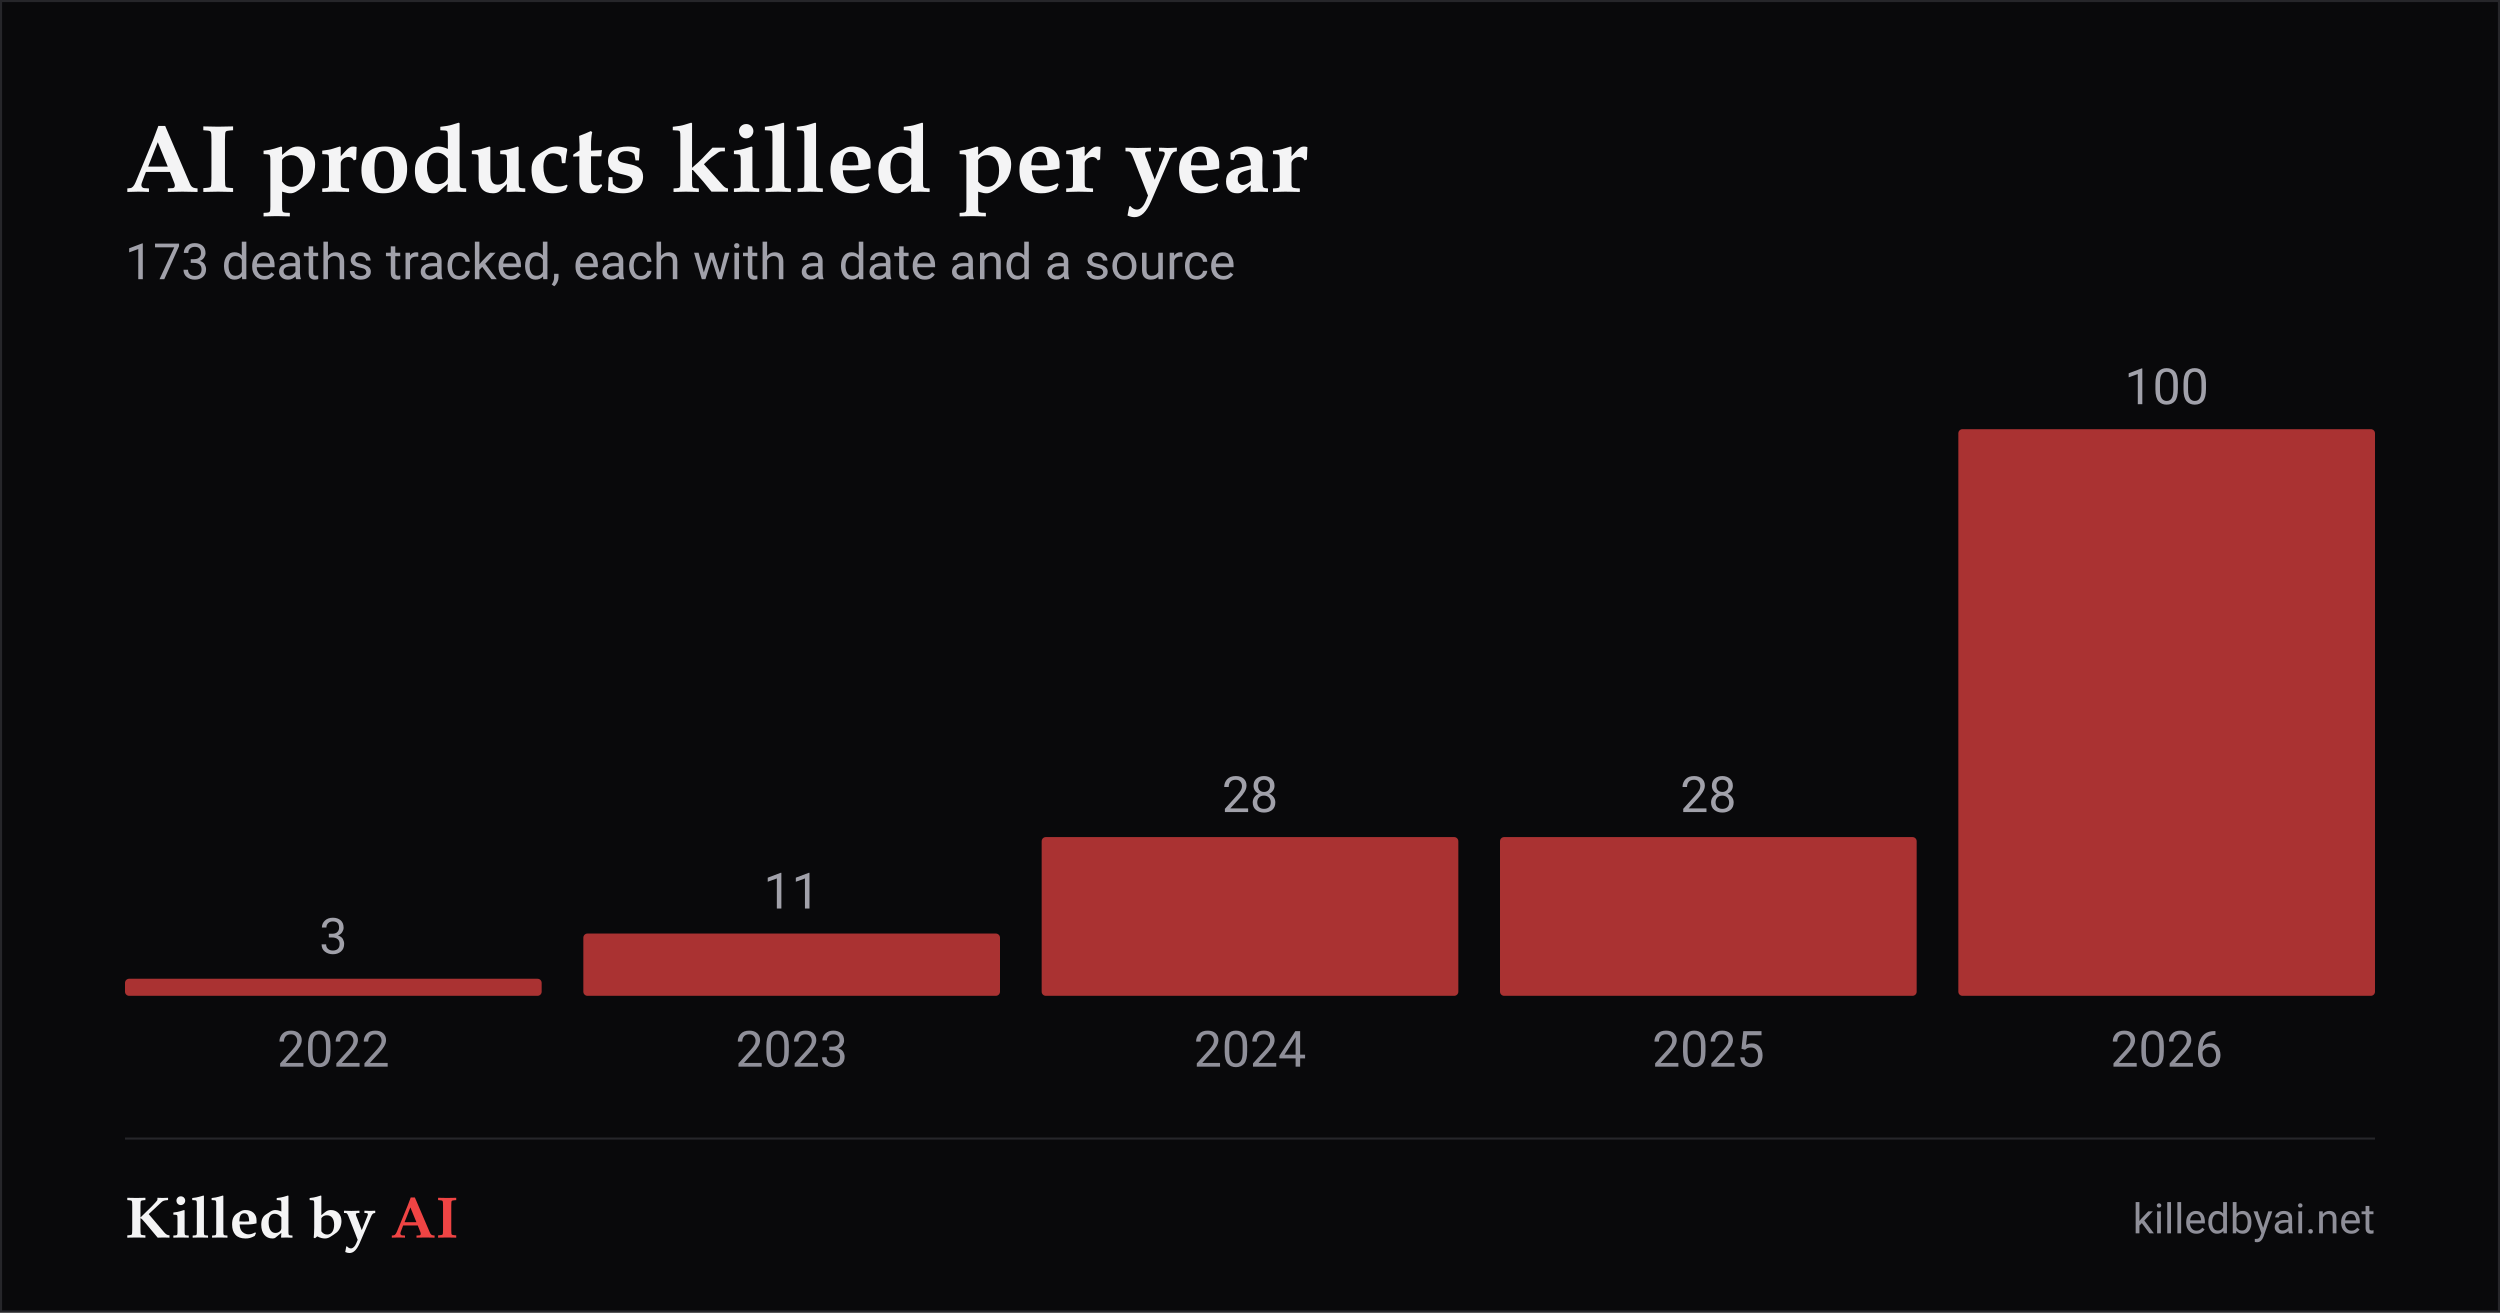
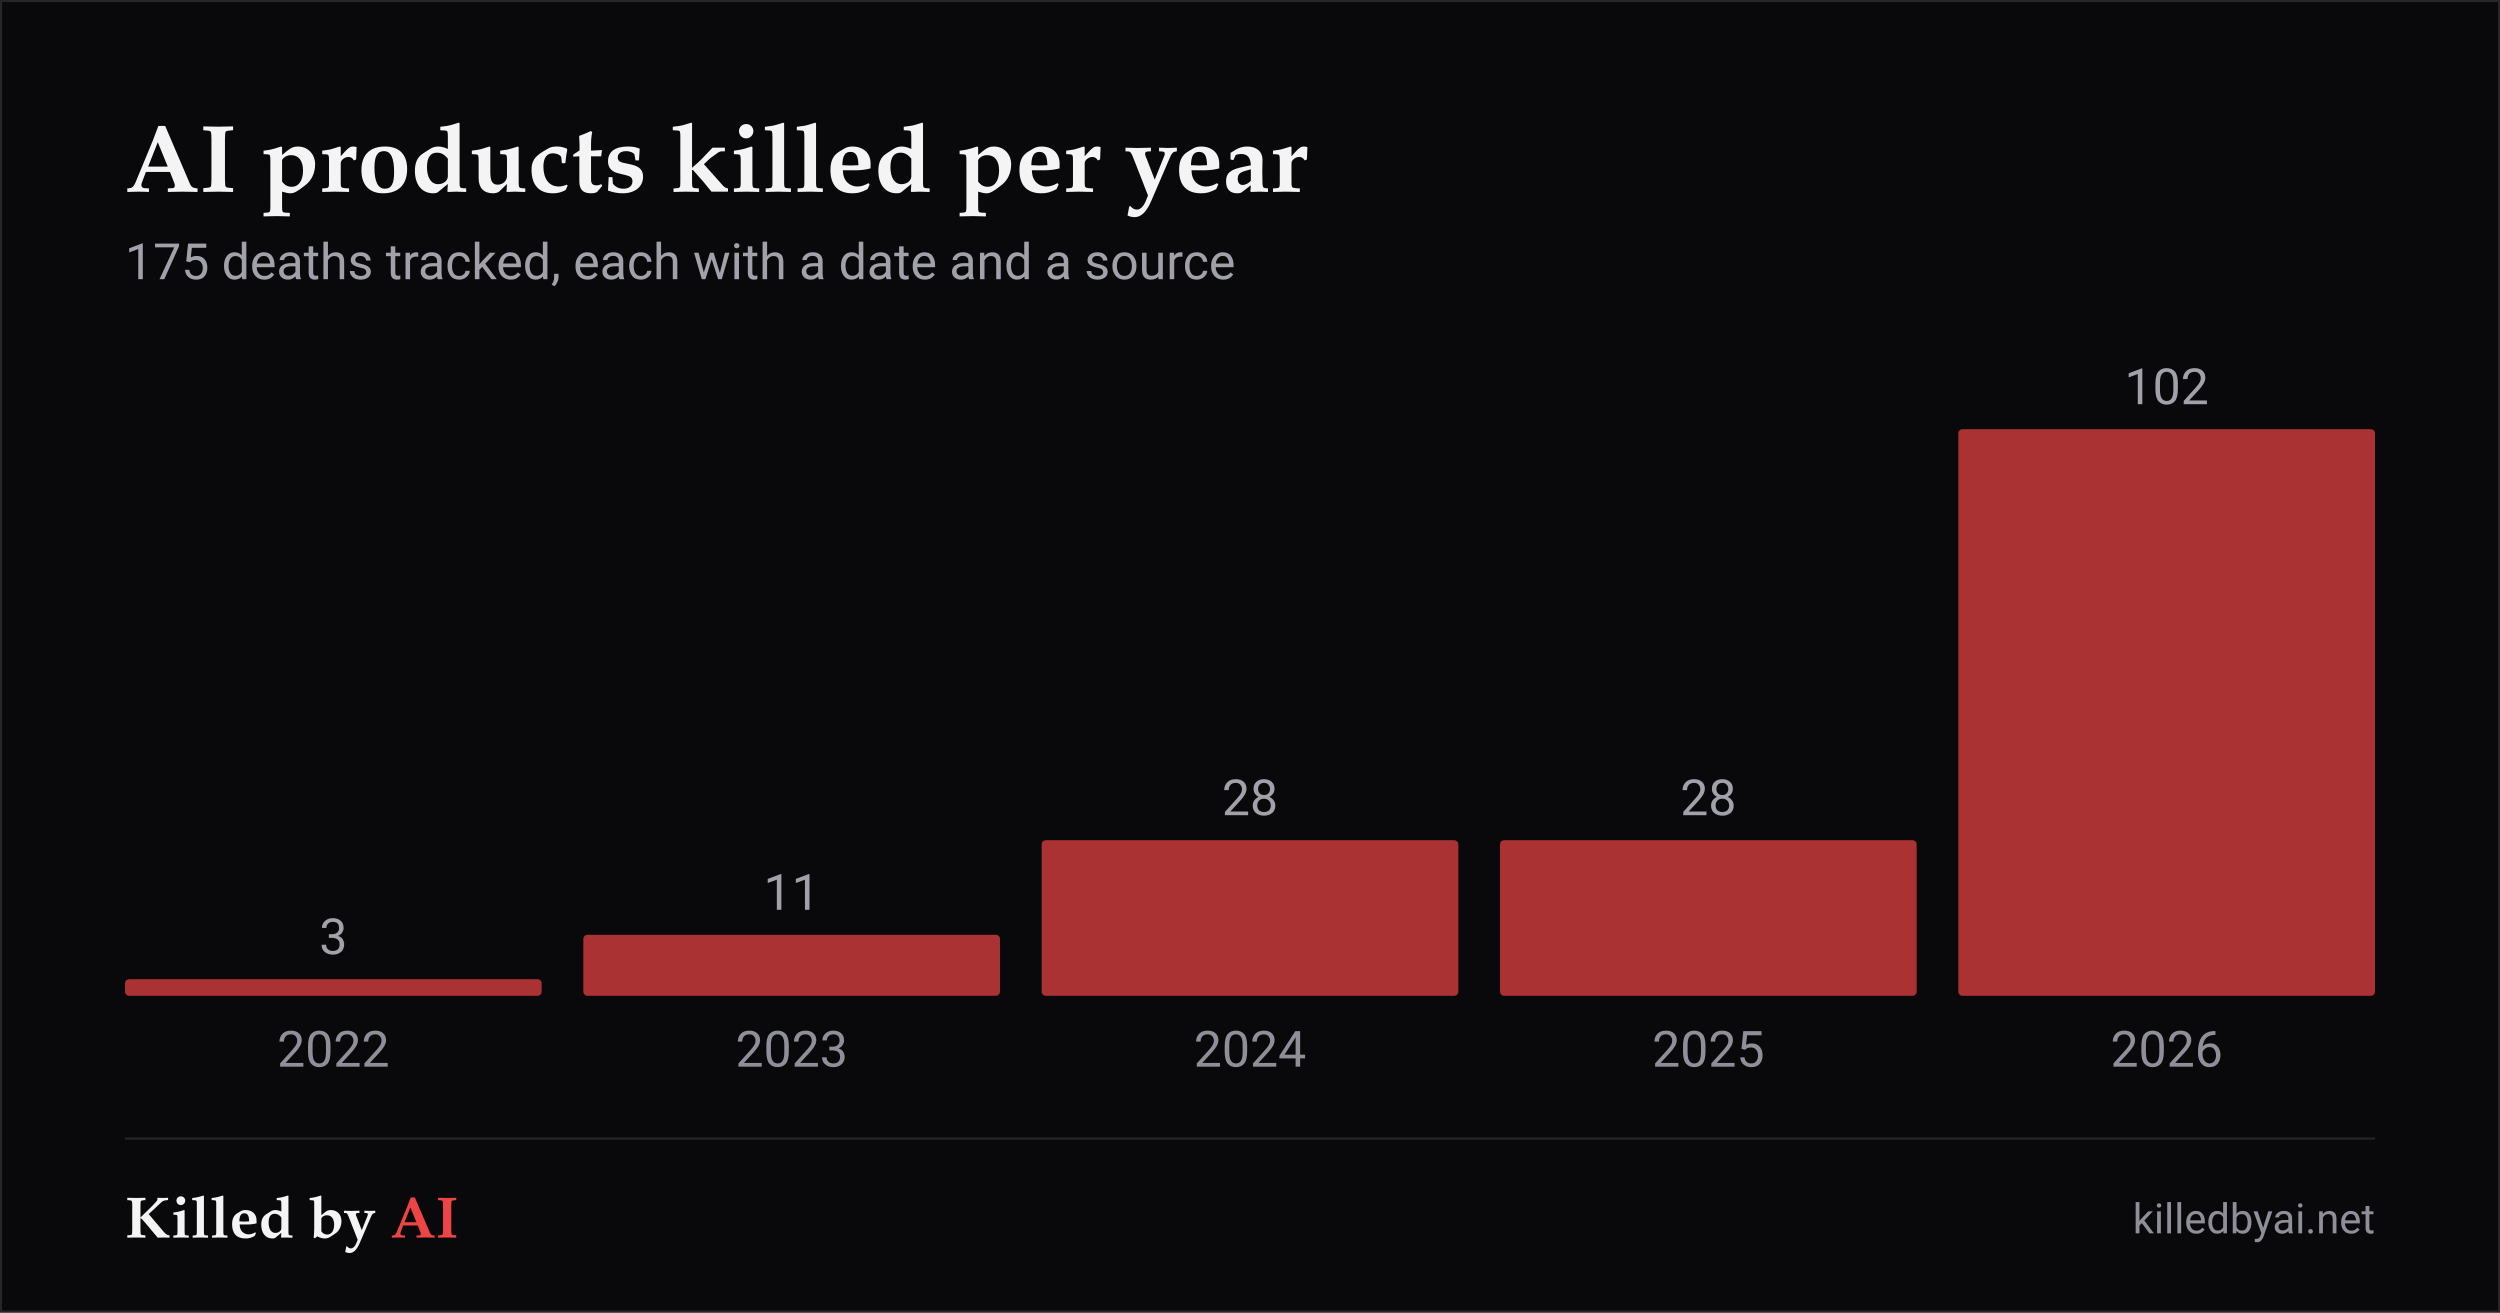
<svg xmlns="http://www.w3.org/2000/svg" width="1200" height="630" viewBox="0 0 1200 630" role="img" aria-label="AI products killed per year">
  <rect width="1200" height="630" fill="#09090b" />
  <rect x=".5" y=".5" width="1199" height="629" fill="none" stroke="#26262a" />
  <text x="60" y="92" font-family="'Iowan Old Style', 'Palatino Linotype', Palatino, 'Book Antiqua', Georgia, serif" font-size="46" font-weight="700" fill="#f4f4f5">AI products killed per year</text>
-   <text x="60" y="134" font-family="-apple-system, BlinkMacSystemFont, 'Segoe UI', Roboto, 'Helvetica Neue', Arial, sans-serif" font-size="24" fill="#a1a1aa">173 deaths tracked, each with a date and a source</text>
-   <rect x="60.0" y="469.8" width="200.0" height="8.2" rx="2" fill="#ef4444" fill-opacity=".7" />
-   <text x="160.0" y="457.8" text-anchor="middle" font-family="-apple-system, BlinkMacSystemFont, 'Segoe UI', Roboto, 'Helvetica Neue', Arial, sans-serif" font-size="24" fill="#a1a1aa">3</text>
+   <text x="60" y="134" font-family="-apple-system, BlinkMacSystemFont, 'Segoe UI', Roboto, 'Helvetica Neue', Arial, sans-serif" font-size="24" fill="#a1a1aa">175 deaths tracked, each with a date and a source</text>
+   <rect x="60.0" y="470.0" width="200.0" height="8.0" rx="2" fill="#ef4444" fill-opacity=".7" />
+   <text x="160.0" y="458.0" text-anchor="middle" font-family="-apple-system, BlinkMacSystemFont, 'Segoe UI', Roboto, 'Helvetica Neue', Arial, sans-serif" font-size="24" fill="#a1a1aa">3</text>
  <text x="160.0" y="512" text-anchor="middle" font-family="-apple-system, BlinkMacSystemFont, 'Segoe UI', Roboto, 'Helvetica Neue', Arial, sans-serif" font-size="24" fill="#8f8f99">2022</text>
-   <rect x="280.0" y="448.1" width="200.0" height="29.9" rx="2" fill="#ef4444" fill-opacity=".7" />
-   <text x="380.0" y="436.1" text-anchor="middle" font-family="-apple-system, BlinkMacSystemFont, 'Segoe UI', Roboto, 'Helvetica Neue', Arial, sans-serif" font-size="24" fill="#a1a1aa">11</text>
+   <rect x="280.0" y="448.7" width="200.0" height="29.3" rx="2" fill="#ef4444" fill-opacity=".7" />
+   <text x="380.0" y="436.7" text-anchor="middle" font-family="-apple-system, BlinkMacSystemFont, 'Segoe UI', Roboto, 'Helvetica Neue', Arial, sans-serif" font-size="24" fill="#a1a1aa">11</text>
  <text x="380.0" y="512" text-anchor="middle" font-family="-apple-system, BlinkMacSystemFont, 'Segoe UI', Roboto, 'Helvetica Neue', Arial, sans-serif" font-size="24" fill="#8f8f99">2023</text>
-   <rect x="500.0" y="401.8" width="200.0" height="76.2" rx="2" fill="#ef4444" fill-opacity=".7" />
-   <text x="600.0" y="389.8" text-anchor="middle" font-family="-apple-system, BlinkMacSystemFont, 'Segoe UI', Roboto, 'Helvetica Neue', Arial, sans-serif" font-size="24" fill="#a1a1aa">28</text>
+   <rect x="500.0" y="403.3" width="200.0" height="74.7" rx="2" fill="#ef4444" fill-opacity=".7" />
+   <text x="600.0" y="391.3" text-anchor="middle" font-family="-apple-system, BlinkMacSystemFont, 'Segoe UI', Roboto, 'Helvetica Neue', Arial, sans-serif" font-size="24" fill="#a1a1aa">28</text>
  <text x="600.0" y="512" text-anchor="middle" font-family="-apple-system, BlinkMacSystemFont, 'Segoe UI', Roboto, 'Helvetica Neue', Arial, sans-serif" font-size="24" fill="#8f8f99">2024</text>
-   <rect x="720.0" y="401.8" width="200.0" height="76.2" rx="2" fill="#ef4444" fill-opacity=".7" />
-   <text x="820.0" y="389.8" text-anchor="middle" font-family="-apple-system, BlinkMacSystemFont, 'Segoe UI', Roboto, 'Helvetica Neue', Arial, sans-serif" font-size="24" fill="#a1a1aa">28</text>
+   <rect x="720.0" y="403.3" width="200.0" height="74.7" rx="2" fill="#ef4444" fill-opacity=".7" />
+   <text x="820.0" y="391.3" text-anchor="middle" font-family="-apple-system, BlinkMacSystemFont, 'Segoe UI', Roboto, 'Helvetica Neue', Arial, sans-serif" font-size="24" fill="#a1a1aa">28</text>
  <text x="820.0" y="512" text-anchor="middle" font-family="-apple-system, BlinkMacSystemFont, 'Segoe UI', Roboto, 'Helvetica Neue', Arial, sans-serif" font-size="24" fill="#8f8f99">2025</text>
  <rect x="940.0" y="206.0" width="200.0" height="272.0" rx="2" fill="#ef4444" fill-opacity=".7" />
-   <text x="1040.0" y="194.0" text-anchor="middle" font-family="-apple-system, BlinkMacSystemFont, 'Segoe UI', Roboto, 'Helvetica Neue', Arial, sans-serif" font-size="24" fill="#a1a1aa">100</text>
+   <text x="1040.0" y="194.0" text-anchor="middle" font-family="-apple-system, BlinkMacSystemFont, 'Segoe UI', Roboto, 'Helvetica Neue', Arial, sans-serif" font-size="24" fill="#a1a1aa">102</text>
  <text x="1040.0" y="512" text-anchor="middle" font-family="-apple-system, BlinkMacSystemFont, 'Segoe UI', Roboto, 'Helvetica Neue', Arial, sans-serif" font-size="24" fill="#8f8f99">2026</text>
  <rect x="60" y="546" width="1080" height="1" fill="#26262a" />
  <text x="60" y="594" font-family="'Iowan Old Style', 'Palatino Linotype', Palatino, 'Book Antiqua', Georgia, serif" font-size="28" font-weight="700" fill="#f4f4f5">Killed by <tspan fill="#ef4444">AI</tspan>
  </text>
  <text x="1140" y="592" text-anchor="end" font-family="-apple-system, BlinkMacSystemFont, 'Segoe UI', Roboto, 'Helvetica Neue', Arial, sans-serif" font-size="20" fill="#8f8f99">killedbyai.net</text>
</svg>
